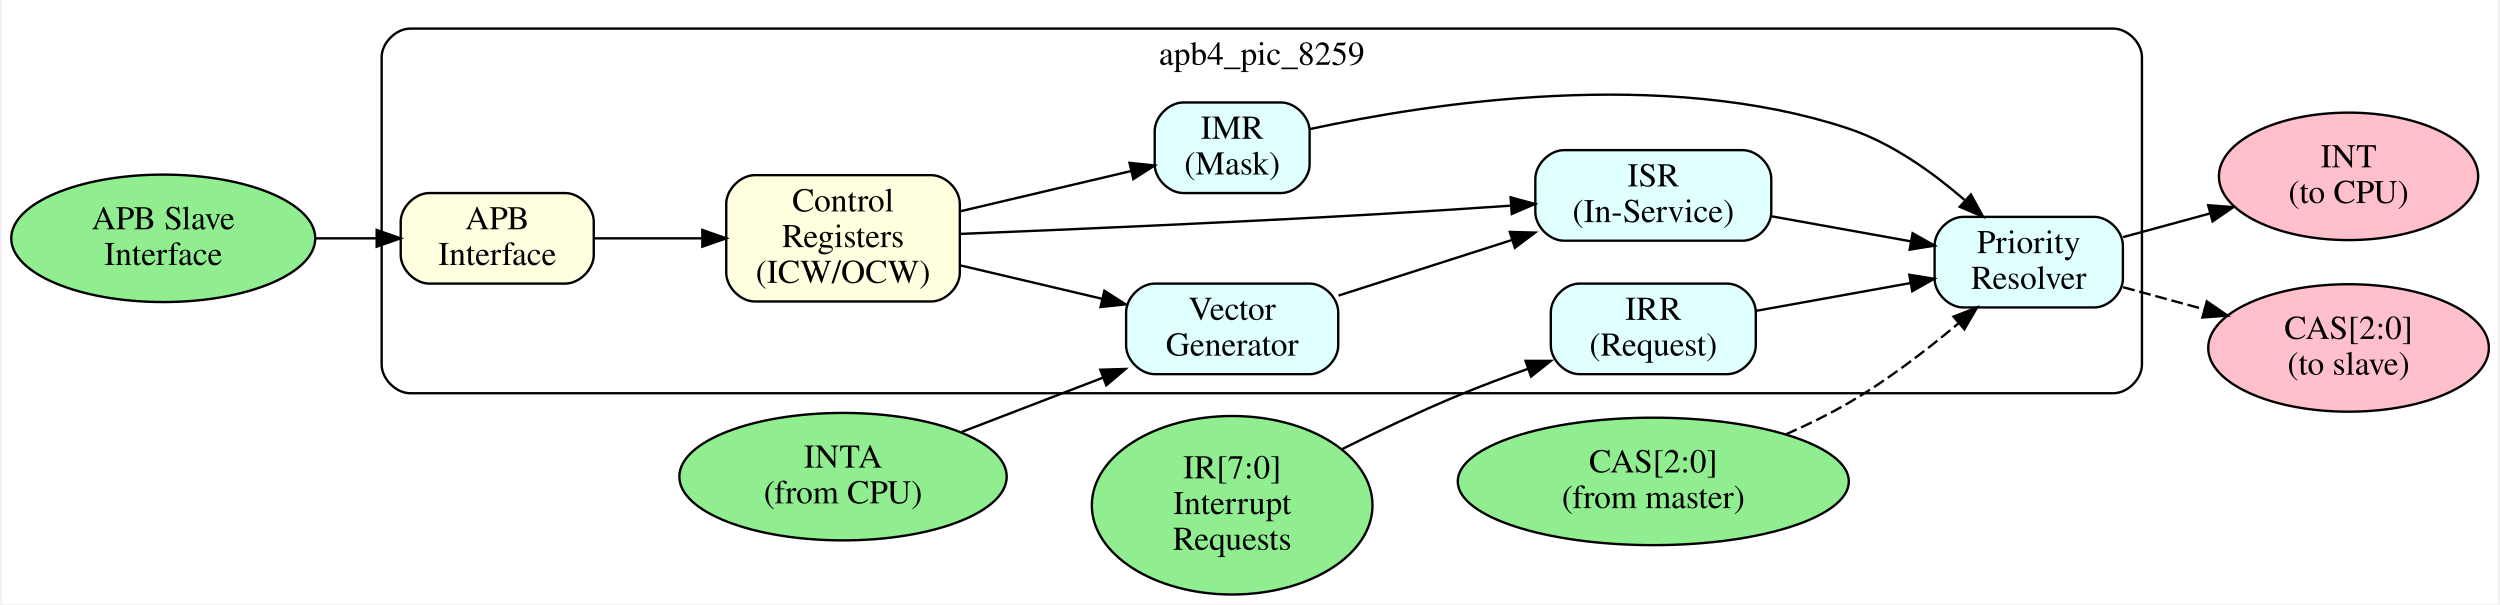
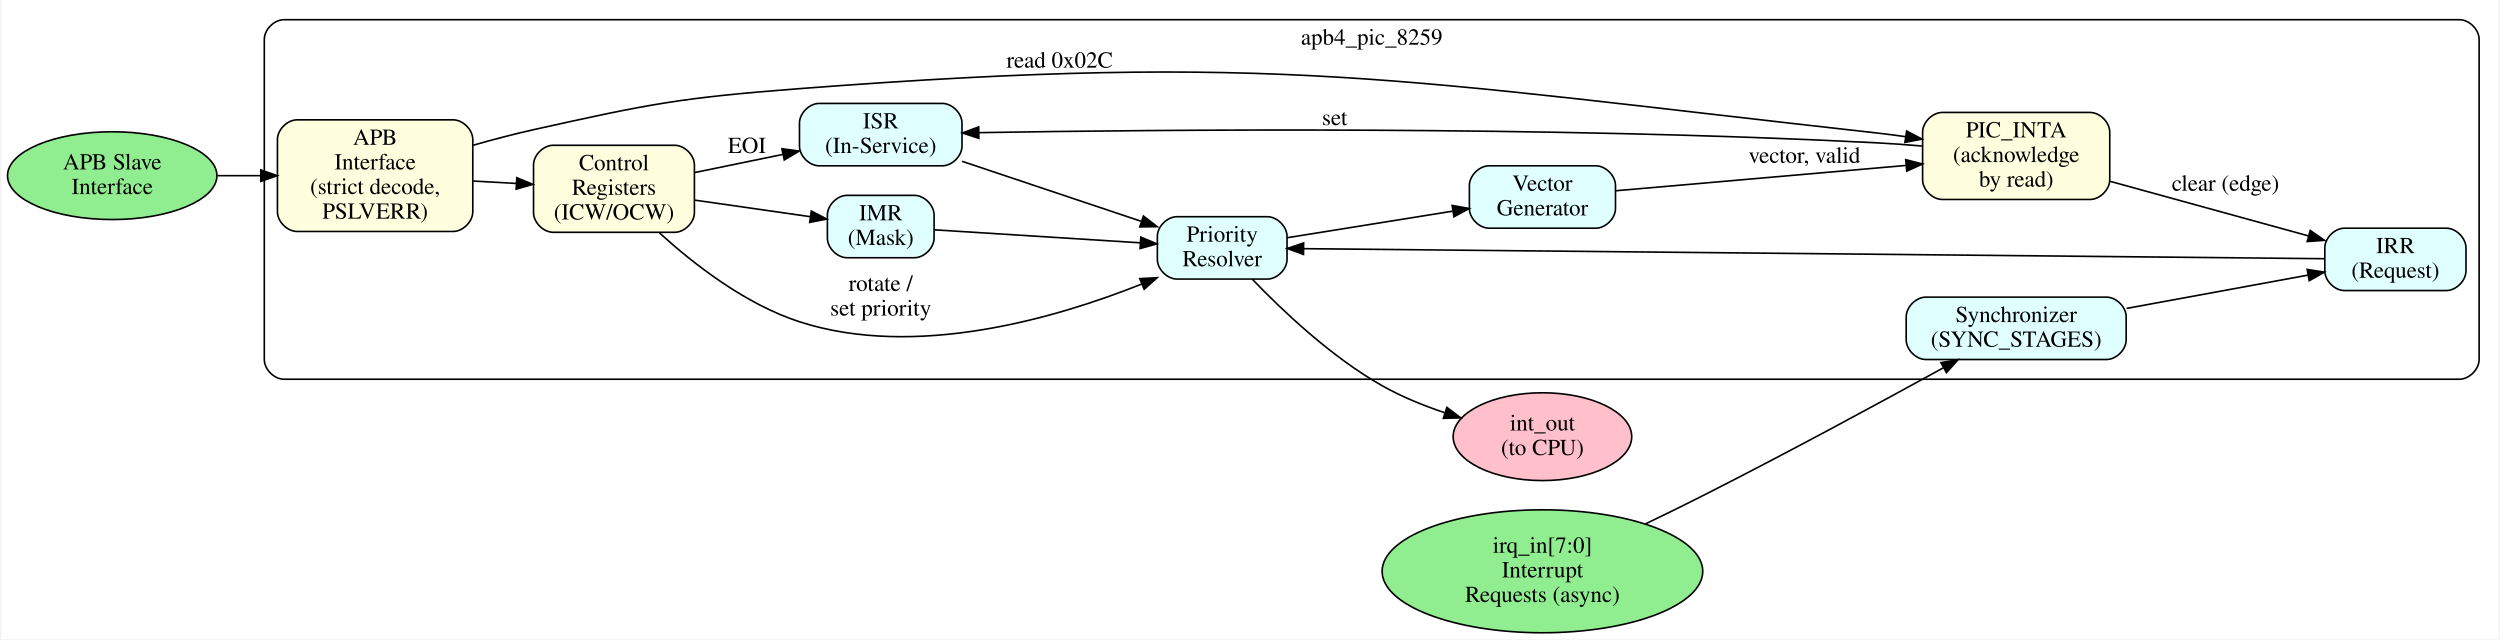
- <svg xmlns="http://www.w3.org/2000/svg" width="1047pt" height="253pt" viewBox="0.00 0.00 1047.27 253.48">
-   <g id="graph0" class="graph" transform="scale(1 1) rotate(0) translate(4 249.48)">
-     <polygon fill="white" stroke="transparent" points="-4,4 -4,-249.48 1043.27,-249.48 1043.27,4 -4,4" />
+ <svg xmlns="http://www.w3.org/2000/svg" width="1521pt" height="389pt" viewBox="0.00 0.00 1521.44 389.48">
+   <g id="graph0" class="graph" transform="scale(1 1) rotate(0) translate(4 385.48)">
+     <polygon fill="white" stroke="transparent" points="-4,4 -4,-385.48 1517.44,-385.48 1517.44,4 -4,4" />
    <g id="clust1" class="cluster">
-       <path fill="none" stroke="black" d="M167.28,-84.48C167.28,-84.48 881.89,-84.48 881.89,-84.48 887.89,-84.48 893.89,-90.48 893.89,-96.48 893.89,-96.48 893.89,-225.48 893.89,-225.48 893.89,-231.48 887.89,-237.48 881.89,-237.48 881.89,-237.48 167.28,-237.48 167.28,-237.48 161.28,-237.48 155.28,-231.48 155.28,-225.48 155.28,-225.48 155.28,-96.48 155.28,-96.48 155.28,-90.48 161.28,-84.48 167.28,-84.48" />
-       <text text-anchor="middle" x="524.58" y="-222.28" font-family="Times,serif" font-size="14.00">apb4_pic_8259</text>
+       <path fill="none" stroke="black" d="M168.28,-154.48C168.28,-154.48 1493.44,-154.48 1493.44,-154.48 1499.44,-154.48 1505.44,-160.48 1505.44,-166.48 1505.44,-166.48 1505.44,-361.48 1505.44,-361.48 1505.44,-367.48 1499.44,-373.48 1493.44,-373.48 1493.44,-373.48 168.28,-373.48 168.28,-373.48 162.28,-373.48 156.28,-367.48 156.28,-361.48 156.28,-361.48 156.28,-166.48 156.28,-166.48 156.28,-160.48 162.28,-154.48 168.28,-154.48" />
+       <text text-anchor="middle" x="830.86" y="-358.28" font-family="Times,serif" font-size="14.00">apb4_pic_8259</text>
    </g>
    <g id="node1" class="node">
-       <ellipse fill="lightgreen" stroke="black" cx="63.64" cy="-149.48" rx="63.78" ry="26.74" />
-       <text text-anchor="middle" x="63.64" y="-153.28" font-family="Times,serif" font-size="14.00">APB Slave</text>
-       <text text-anchor="middle" x="63.64" y="-138.28" font-family="Times,serif" font-size="14.00">Interface</text>
+       <ellipse fill="lightgreen" stroke="black" cx="63.64" cy="-278.48" rx="63.78" ry="26.74" />
+       <text text-anchor="middle" x="63.64" y="-282.28" font-family="Times,serif" font-size="14.00">APB Slave</text>
+       <text text-anchor="middle" x="63.64" y="-267.28" font-family="Times,serif" font-size="14.00">Interface</text>
+     </g>
+     <g id="node3" class="node">
+       <path fill="lightyellow" stroke="black" d="M271.28,-312.48C271.28,-312.48 176.28,-312.48 176.28,-312.48 170.28,-312.48 164.28,-306.48 164.28,-300.48 164.28,-300.48 164.28,-256.48 164.28,-256.48 164.28,-250.48 170.28,-244.48 176.28,-244.48 176.28,-244.48 271.28,-244.48 271.28,-244.48 277.28,-244.48 283.28,-250.48 283.28,-256.48 283.28,-256.48 283.28,-300.48 283.28,-300.48 283.28,-306.48 277.28,-312.48 271.28,-312.48" />
+       <text text-anchor="middle" x="223.78" y="-297.28" font-family="Times,serif" font-size="14.00">APB</text>
+       <text text-anchor="middle" x="223.78" y="-282.28" font-family="Times,serif" font-size="14.00">Interface</text>
+       <text text-anchor="middle" x="223.78" y="-267.28" font-family="Times,serif" font-size="14.00">(strict decode,</text>
+       <text text-anchor="middle" x="223.78" y="-252.28" font-family="Times,serif" font-size="14.00">PSLVERR)</text>
+     </g>
+     <g id="edge1" class="edge">
+       <path fill="none" stroke="black" d="M127.59,-278.48C136.26,-278.48 145.2,-278.48 153.96,-278.48" />
+       <polygon fill="black" stroke="black" points="154.15,-281.98 164.15,-278.48 154.15,-274.98 154.15,-281.98" />
+     </g>
+     <g id="node2" class="node">
+       <ellipse fill="lightgreen" stroke="black" cx="934.86" cy="-37.48" rx="97.66" ry="37.45" />
+       <text text-anchor="middle" x="934.86" y="-48.78" font-family="Times,serif" font-size="14.00">irq_in[7:0]</text>
+       <text text-anchor="middle" x="934.86" y="-33.78" font-family="Times,serif" font-size="14.00">Interrupt</text>
+       <text text-anchor="middle" x="934.86" y="-18.78" font-family="Times,serif" font-size="14.00">Requests (async)</text>
+     </g>
+     <g id="node6" class="node">
+       <path fill="lightcyan" stroke="black" d="M1278.44,-204.48C1278.44,-204.48 1168.44,-204.48 1168.44,-204.48 1162.44,-204.48 1156.44,-198.48 1156.44,-192.48 1156.44,-192.48 1156.44,-178.48 1156.44,-178.48 1156.44,-172.48 1162.44,-166.48 1168.44,-166.48 1168.44,-166.48 1278.44,-166.48 1278.44,-166.48 1284.44,-166.48 1290.44,-172.48 1290.44,-178.48 1290.44,-178.48 1290.44,-192.48 1290.44,-192.48 1290.44,-198.48 1284.44,-204.48 1278.44,-204.48" />
+       <text text-anchor="middle" x="1223.44" y="-189.28" font-family="Times,serif" font-size="14.00">Synchronizer</text>
+       <text text-anchor="middle" x="1223.44" y="-174.28" font-family="Times,serif" font-size="14.00">(SYNC_STAGES)</text>
+     </g>
+     <g id="edge4" class="edge">
+       <path fill="none" stroke="black" d="M997.65,-66.36C1009.25,-71.94 1021.26,-77.81 1032.44,-83.48 1083.31,-109.23 1140.9,-140.44 1179.2,-161.5" />
+       <polygon fill="black" stroke="black" points="1177.59,-164.6 1188.03,-166.36 1180.96,-158.47 1177.59,-164.6" />
    </g>
    <g id="node4" class="node">
-       <path fill="lightyellow" stroke="black" d="M232.28,-168.48C232.28,-168.48 175.28,-168.48 175.28,-168.48 169.28,-168.48 163.28,-162.48 163.28,-156.48 163.28,-156.48 163.28,-142.48 163.28,-142.48 163.28,-136.48 169.28,-130.48 175.28,-130.48 175.28,-130.48 232.28,-130.48 232.28,-130.48 238.28,-130.48 244.28,-136.48 244.28,-142.48 244.28,-142.48 244.28,-156.48 244.28,-156.48 244.28,-162.48 238.28,-168.48 232.28,-168.48" />
-       <text text-anchor="middle" x="203.78" y="-153.28" font-family="Times,serif" font-size="14.00">APB</text>
-       <text text-anchor="middle" x="203.78" y="-138.28" font-family="Times,serif" font-size="14.00">Interface</text>
+       <path fill="lightyellow" stroke="black" d="M406.28,-296.98C406.28,-296.98 332.28,-296.98 332.28,-296.98 326.28,-296.98 320.28,-290.98 320.28,-284.98 320.28,-284.98 320.28,-255.98 320.28,-255.98 320.28,-249.98 326.28,-243.98 332.28,-243.98 332.28,-243.98 406.28,-243.98 406.28,-243.98 412.28,-243.98 418.28,-249.98 418.28,-255.98 418.28,-255.98 418.28,-284.98 418.28,-284.98 418.28,-290.98 412.28,-296.98 406.28,-296.98" />
+       <text text-anchor="middle" x="369.28" y="-281.78" font-family="Times,serif" font-size="14.00">Control</text>
+       <text text-anchor="middle" x="369.28" y="-266.78" font-family="Times,serif" font-size="14.00">Registers</text>
+       <text text-anchor="middle" x="369.28" y="-251.78" font-family="Times,serif" font-size="14.00">(ICW/OCW)</text>
    </g>
-     <g id="edge1" class="edge">
-       <path fill="none" stroke="black" d="M127.65,-149.48C136.15,-149.48 144.78,-149.48 153.01,-149.48" />
-       <polygon fill="black" stroke="black" points="153.19,-152.98 163.19,-149.48 153.19,-145.98 153.19,-152.98" />
+     <g id="edge2" class="edge">
+       <path fill="none" stroke="black" d="M283.56,-275.2C292.24,-274.72 301.18,-274.22 309.85,-273.73" />
+       <polygon fill="black" stroke="black" points="310.09,-277.23 319.87,-273.18 309.7,-270.24 310.09,-277.23" />
    </g>
-     <g id="node2" class="node">
-       <ellipse fill="lightgreen" stroke="black" cx="512.15" cy="-37.48" rx="58.88" ry="37.45" />
-       <text text-anchor="middle" x="512.15" y="-48.78" font-family="Times,serif" font-size="14.00">IR[7:0]</text>
-       <text text-anchor="middle" x="512.15" y="-33.78" font-family="Times,serif" font-size="14.00">Interrupt</text>
-       <text text-anchor="middle" x="512.15" y="-18.78" font-family="Times,serif" font-size="14.00">Requests</text>
-     </g>
-     <g id="node6" class="node">
-       <path fill="lightcyan" stroke="black" d="M719.86,-130.48C719.86,-130.48 657.86,-130.48 657.86,-130.48 651.86,-130.48 645.86,-124.48 645.86,-118.48 645.86,-118.48 645.86,-104.48 645.86,-104.48 645.86,-98.48 651.86,-92.48 657.86,-92.48 657.86,-92.48 719.86,-92.48 719.86,-92.48 725.86,-92.48 731.86,-98.48 731.86,-104.48 731.86,-104.48 731.86,-118.48 731.86,-118.48 731.86,-124.48 725.86,-130.48 719.86,-130.48" />
-       <text text-anchor="middle" x="688.86" y="-115.28" font-family="Times,serif" font-size="14.00">IRR</text>
-       <text text-anchor="middle" x="688.86" y="-100.28" font-family="Times,serif" font-size="14.00">(Request)</text>
+     <g id="node5" class="node">
+       <path fill="lightyellow" stroke="black" d="M1268.44,-316.98C1268.44,-316.98 1178.44,-316.98 1178.44,-316.98 1172.44,-316.98 1166.44,-310.98 1166.44,-304.98 1166.44,-304.98 1166.44,-275.98 1166.44,-275.98 1166.44,-269.98 1172.44,-263.98 1178.44,-263.98 1178.44,-263.98 1268.44,-263.98 1268.44,-263.98 1274.44,-263.98 1280.44,-269.98 1280.44,-275.98 1280.44,-275.98 1280.44,-304.98 1280.44,-304.98 1280.44,-310.98 1274.44,-316.98 1268.44,-316.98" />
+       <text text-anchor="middle" x="1223.44" y="-301.78" font-family="Times,serif" font-size="14.00">PIC_INTA</text>
+       <text text-anchor="middle" x="1223.44" y="-286.78" font-family="Times,serif" font-size="14.00">(acknowledge</text>
+       <text text-anchor="middle" x="1223.44" y="-271.78" font-family="Times,serif" font-size="14.00">by read)</text>
    </g>
    <g id="edge3" class="edge">
-       <path fill="none" stroke="black" d="M558.37,-61.09C573.59,-68.65 590.78,-76.79 606.84,-83.48 616.21,-87.38 626.35,-91.19 636.17,-94.69" />
-       <polygon fill="black" stroke="black" points="635.26,-98.07 645.86,-98.06 637.57,-91.47 635.26,-98.07" />
+       <path fill="none" stroke="black" d="M283.3,-296.96C295.45,-300.42 308.22,-303.79 320.28,-306.48 391.39,-322.32 409.64,-325.9 482.28,-331.48 773.3,-353.8 848.35,-336.73 1138.44,-304.48 1144.18,-303.84 1150.13,-303.07 1156.08,-302.22" />
+       <polygon fill="black" stroke="black" points="1156.7,-305.67 1166.08,-300.74 1155.67,-298.75 1156.7,-305.67" />
+       <text text-anchor="middle" x="640.78" y="-344.28" font-family="Times,serif" font-size="14.00">read 0x02C</text>
    </g>
-     <g id="node3" class="node">
-       <ellipse fill="lightgreen" stroke="black" cx="688.86" cy="-47.48" rx="82.05" ry="26.74" />
-       <text text-anchor="middle" x="688.86" y="-51.28" font-family="Times,serif" font-size="14.00">CAS[2:0]</text>
-       <text text-anchor="middle" x="688.86" y="-36.28" font-family="Times,serif" font-size="14.00">(from master)</text>
+     <g id="node8" class="node">
+       <path fill="lightcyan" stroke="black" d="M569.28,-322.48C569.28,-322.48 494.28,-322.48 494.28,-322.48 488.28,-322.48 482.28,-316.48 482.28,-310.48 482.28,-310.48 482.28,-296.48 482.28,-296.48 482.28,-290.48 488.28,-284.48 494.28,-284.48 494.28,-284.48 569.28,-284.48 569.28,-284.48 575.28,-284.48 581.28,-290.48 581.28,-296.48 581.28,-296.48 581.28,-310.48 581.28,-310.48 581.28,-316.48 575.28,-322.48 569.28,-322.48" />
+       <text text-anchor="middle" x="531.78" y="-307.28" font-family="Times,serif" font-size="14.00">ISR</text>
+       <text text-anchor="middle" x="531.78" y="-292.28" font-family="Times,serif" font-size="14.00">(In-Service)</text>
+     </g>
+     <g id="edge10" class="edge">
+       <path fill="none" stroke="black" d="M418.43,-280.38C435.26,-283.84 454.34,-287.76 471.94,-291.38" />
+       <polygon fill="black" stroke="black" points="471.6,-294.88 482.1,-293.47 473.01,-288.03 471.6,-294.88" />
+       <text text-anchor="middle" x="450.28" y="-292.28" font-family="Times,serif" font-size="14.00">EOI</text>
    </g>
    <g id="node9" class="node">
-       <path fill="lightcyan" stroke="black" d="M873.89,-158.48C873.89,-158.48 818.89,-158.48 818.89,-158.48 812.89,-158.48 806.89,-152.48 806.89,-146.48 806.89,-146.48 806.89,-132.48 806.89,-132.48 806.89,-126.48 812.89,-120.48 818.89,-120.48 818.89,-120.48 873.89,-120.48 873.89,-120.48 879.89,-120.48 885.89,-126.48 885.89,-132.48 885.89,-132.48 885.89,-146.48 885.89,-146.48 885.89,-152.48 879.89,-158.48 873.89,-158.48" />
-       <text text-anchor="middle" x="846.39" y="-143.28" font-family="Times,serif" font-size="14.00">Priority</text>
-       <text text-anchor="middle" x="846.39" y="-128.28" font-family="Times,serif" font-size="14.00">Resolver</text>
+       <path fill="lightcyan" stroke="black" d="M552.28,-266.48C552.28,-266.48 511.28,-266.48 511.28,-266.48 505.28,-266.48 499.28,-260.48 499.28,-254.48 499.28,-254.48 499.28,-240.48 499.28,-240.48 499.28,-234.48 505.28,-228.48 511.28,-228.48 511.28,-228.48 552.28,-228.48 552.28,-228.48 558.28,-228.48 564.28,-234.48 564.28,-240.48 564.28,-240.48 564.28,-254.48 564.28,-254.48 564.28,-260.48 558.28,-266.48 552.28,-266.48" />
+       <text text-anchor="middle" x="531.78" y="-251.28" font-family="Times,serif" font-size="14.00">IMR</text>
+       <text text-anchor="middle" x="531.78" y="-236.28" font-family="Times,serif" font-size="14.00">(Mask)</text>
+     </g>
+     <g id="edge9" class="edge">
+       <path fill="none" stroke="black" d="M418.43,-263.58C440.81,-260.37 467.17,-256.59 488.74,-253.5" />
+       <polygon fill="black" stroke="black" points="489.5,-256.93 498.9,-252.05 488.5,-250 489.5,-256.93" />
+     </g>
+     <g id="node10" class="node">
+       <path fill="lightcyan" stroke="black" d="M767.28,-253.48C767.28,-253.48 712.28,-253.48 712.28,-253.48 706.28,-253.48 700.28,-247.48 700.28,-241.48 700.28,-241.48 700.28,-227.48 700.28,-227.48 700.28,-221.48 706.28,-215.48 712.28,-215.48 712.28,-215.48 767.28,-215.48 767.28,-215.48 773.28,-215.48 779.28,-221.48 779.28,-227.48 779.28,-227.48 779.28,-241.48 779.28,-241.48 779.28,-247.48 773.28,-253.48 767.28,-253.48" />
+       <text text-anchor="middle" x="739.78" y="-238.28" font-family="Times,serif" font-size="14.00">Priority</text>
+       <text text-anchor="middle" x="739.78" y="-223.28" font-family="Times,serif" font-size="14.00">Resolver</text>
+     </g>
+     <g id="edge11" class="edge">
+       <path fill="none" stroke="black" d="M396.96,-243.64C418.08,-224.42 449.4,-200.12 482.28,-189.48 552.94,-166.6 638.54,-191.62 690.8,-212.48" />
+       <polygon fill="black" stroke="black" points="689.58,-215.76 700.16,-216.31 692.24,-209.28 689.58,-215.76" />
+       <text text-anchor="middle" x="531.78" y="-208.28" font-family="Times,serif" font-size="14.00">rotate /</text>
+       <text text-anchor="middle" x="531.78" y="-193.28" font-family="Times,serif" font-size="14.00">set priority</text>
+     </g>
+     <g id="node7" class="node">
+       <path fill="lightcyan" stroke="black" d="M1485.44,-246.48C1485.44,-246.48 1423.44,-246.48 1423.44,-246.48 1417.44,-246.48 1411.44,-240.48 1411.44,-234.48 1411.44,-234.48 1411.44,-220.48 1411.44,-220.48 1411.44,-214.48 1417.44,-208.48 1423.44,-208.48 1423.44,-208.48 1485.44,-208.48 1485.44,-208.48 1491.44,-208.48 1497.44,-214.48 1497.44,-220.48 1497.44,-220.48 1497.44,-234.48 1497.44,-234.48 1497.44,-240.48 1491.44,-246.48 1485.44,-246.48" />
+       <text text-anchor="middle" x="1454.44" y="-231.28" font-family="Times,serif" font-size="14.00">IRR</text>
+       <text text-anchor="middle" x="1454.44" y="-216.28" font-family="Times,serif" font-size="14.00">(Request)</text>
+     </g>
+     <g id="edge16" class="edge">
+       <path fill="none" stroke="black" d="M1280.46,-275.07C1317.38,-264.91 1365.38,-251.7 1401.45,-241.78" />
+       <polygon fill="black" stroke="black" points="1402.57,-245.1 1411.28,-239.07 1400.71,-238.35 1402.57,-245.1" />
+       <text text-anchor="middle" x="1350.94" y="-269.28" font-family="Times,serif" font-size="14.00">clear (edge)</text>
+     </g>
+     <g id="edge15" class="edge">
+       <path fill="none" stroke="black" d="M1166.01,-296.53C1156.81,-297.32 1147.36,-298.02 1138.44,-298.48 938.03,-308.83 699.83,-306.52 591.56,-304.68" />
+       <polygon fill="black" stroke="black" points="591.56,-301.18 581.5,-304.5 591.43,-308.18 591.56,-301.18" />
+       <text text-anchor="middle" x="808.28" y="-309.28" font-family="Times,serif" font-size="14.00">set</text>
+     </g>
+     <g id="edge5" class="edge">
+       <path fill="none" stroke="black" d="M1290.68,-197.62C1325.87,-204.08 1368.51,-211.9 1401.32,-217.92" />
+       <polygon fill="black" stroke="black" points="1400.7,-221.36 1411.17,-219.72 1401.96,-214.48 1400.7,-221.36" />
+     </g>
+     <g id="edge6" class="edge">
+       <path fill="none" stroke="black" d="M1411.43,-227.89C1287.23,-229.11 922.17,-232.69 789.6,-234" />
+       <polygon fill="black" stroke="black" points="789.31,-230.5 779.35,-234.1 789.38,-237.5 789.31,-230.5" />
+     </g>
+     <g id="edge8" class="edge">
+       <path fill="none" stroke="black" d="M581.34,-287.21C614.22,-276.2 657.48,-261.71 690.34,-250.7" />
+       <polygon fill="black" stroke="black" points="691.8,-253.9 700.17,-247.41 689.58,-247.26 691.8,-253.9" />
+     </g>
+     <g id="edge7" class="edge">
+       <path fill="none" stroke="black" d="M564.52,-245.47C597.98,-243.36 651.13,-240.01 689.94,-237.56" />
+       <polygon fill="black" stroke="black" points="690.21,-241.05 699.97,-236.93 689.77,-234.06 690.21,-241.05" />
+     </g>
+     <g id="node11" class="node">
+       <path fill="lightcyan" stroke="black" d="M967.36,-284.48C967.36,-284.48 902.36,-284.48 902.36,-284.48 896.36,-284.48 890.36,-278.48 890.36,-272.48 890.36,-272.48 890.36,-258.48 890.36,-258.48 890.36,-252.48 896.36,-246.48 902.36,-246.48 902.36,-246.48 967.36,-246.48 967.36,-246.48 973.36,-246.48 979.36,-252.48 979.36,-258.48 979.36,-258.48 979.36,-272.48 979.36,-272.48 979.36,-278.48 973.36,-284.48 967.36,-284.48" />
+       <text text-anchor="middle" x="934.86" y="-269.28" font-family="Times,serif" font-size="14.00">Vector</text>
+       <text text-anchor="middle" x="934.86" y="-254.28" font-family="Times,serif" font-size="14.00">Generator</text>
    </g>
    <g id="edge13" class="edge">
-       <path fill="none" stroke="black" stroke-dasharray="5,2" d="M744.49,-67.24C753.52,-71.21 762.62,-75.65 770.89,-80.48 787.05,-89.91 803.52,-102.57 816.85,-113.75" />
-       <polygon fill="black" stroke="black" points="814.84,-116.63 824.71,-120.47 819.39,-111.31 814.84,-116.63" />
+       <path fill="none" stroke="black" d="M779.39,-240.68C808.29,-245.32 848.17,-251.72 880.17,-256.86" />
+       <polygon fill="black" stroke="black" points="879.84,-260.35 890.26,-258.48 880.95,-253.44 879.84,-260.35" />
    </g>
-     <g id="node5" class="node">
-       <path fill="lightyellow" stroke="black" d="M385.87,-175.98C385.87,-175.98 311.87,-175.98 311.87,-175.98 305.87,-175.98 299.87,-169.98 299.87,-163.98 299.87,-163.98 299.87,-134.98 299.87,-134.98 299.87,-128.98 305.87,-122.98 311.87,-122.98 311.87,-122.98 385.87,-122.98 385.87,-122.98 391.87,-122.98 397.87,-128.98 397.87,-134.98 397.87,-134.98 397.87,-163.98 397.87,-163.98 397.87,-169.98 391.87,-175.98 385.87,-175.98" />
-       <text text-anchor="middle" x="348.87" y="-160.78" font-family="Times,serif" font-size="14.00">Control</text>
-       <text text-anchor="middle" x="348.87" y="-145.78" font-family="Times,serif" font-size="14.00">Registers</text>
-       <text text-anchor="middle" x="348.87" y="-130.78" font-family="Times,serif" font-size="14.00">(ICW/OCW)</text>
-     </g>
-     <g id="edge2" class="edge">
-       <path fill="none" stroke="black" d="M244.64,-149.48C258.55,-149.48 274.46,-149.48 289.55,-149.48" />
-       <polygon fill="black" stroke="black" points="289.84,-152.98 299.84,-149.48 289.84,-145.98 289.84,-152.98" />
-     </g>
-     <g id="node7" class="node">
-       <path fill="lightcyan" stroke="black" d="M726.36,-186.48C726.36,-186.48 651.36,-186.48 651.36,-186.48 645.36,-186.48 639.36,-180.48 639.36,-174.48 639.36,-174.48 639.36,-160.48 639.36,-160.48 639.36,-154.48 645.36,-148.48 651.36,-148.48 651.36,-148.48 726.36,-148.48 726.36,-148.48 732.36,-148.48 738.36,-154.48 738.36,-160.48 738.36,-160.48 738.36,-174.48 738.36,-174.48 738.36,-180.48 732.36,-186.48 726.36,-186.48" />
-       <text text-anchor="middle" x="688.86" y="-171.28" font-family="Times,serif" font-size="14.00">ISR</text>
-       <text text-anchor="middle" x="688.86" y="-156.28" font-family="Times,serif" font-size="14.00">(In-Service)</text>
-     </g>
-     <g id="edge8" class="edge">
-       <path fill="none" stroke="black" d="M398.16,-151.34C442.94,-153.15 511.41,-156.1 570.84,-159.48 589.79,-160.55 610.46,-161.91 629.09,-163.19" />
-       <polygon fill="black" stroke="black" points="628.98,-166.69 639.2,-163.9 629.46,-159.71 628.98,-166.69" />
-     </g>
-     <g id="node8" class="node">
-       <path fill="lightcyan" stroke="black" d="M532.65,-206.48C532.65,-206.48 491.65,-206.48 491.65,-206.48 485.65,-206.48 479.65,-200.48 479.65,-194.48 479.65,-194.48 479.65,-180.48 479.65,-180.48 479.65,-174.48 485.65,-168.48 491.65,-168.48 491.65,-168.48 532.65,-168.48 532.65,-168.48 538.65,-168.48 544.65,-174.48 544.65,-180.48 544.65,-180.48 544.65,-194.48 544.65,-194.48 544.65,-200.48 538.65,-206.48 532.65,-206.48" />
-       <text text-anchor="middle" x="512.15" y="-191.28" font-family="Times,serif" font-size="14.00">IMR</text>
-       <text text-anchor="middle" x="512.15" y="-176.28" font-family="Times,serif" font-size="14.00">(Mask)</text>
-     </g>
-     <g id="edge7" class="edge">
-       <path fill="none" stroke="black" d="M398.26,-160.88C421.01,-166.24 447.85,-172.56 469.66,-177.7" />
-       <polygon fill="black" stroke="black" points="469.07,-181.16 479.6,-180.04 470.67,-174.34 469.07,-181.16" />
-     </g>
-     <g id="node10" class="node">
-       <path fill="lightcyan" stroke="black" d="M544.65,-130.48C544.65,-130.48 479.65,-130.48 479.65,-130.48 473.65,-130.48 467.65,-124.48 467.65,-118.48 467.65,-118.48 467.65,-104.48 467.65,-104.48 467.65,-98.48 473.65,-92.48 479.65,-92.48 479.65,-92.48 544.65,-92.48 544.65,-92.48 550.65,-92.48 556.65,-98.48 556.65,-104.48 556.65,-104.48 556.65,-118.48 556.65,-118.48 556.65,-124.48 550.65,-130.48 544.65,-130.48" />
-       <text text-anchor="middle" x="512.15" y="-115.28" font-family="Times,serif" font-size="14.00">Vector</text>
-       <text text-anchor="middle" x="512.15" y="-100.28" font-family="Times,serif" font-size="14.00">Generator</text>
+     <g id="node12" class="node">
+       <ellipse fill="pink" stroke="black" cx="934.86" cy="-119.48" rx="54.39" ry="26.74" />
+       <text text-anchor="middle" x="934.86" y="-123.28" font-family="Times,serif" font-size="14.00">int_out</text>
+       <text text-anchor="middle" x="934.86" y="-108.28" font-family="Times,serif" font-size="14.00">(to CPU)</text>
    </g>
    <g id="edge12" class="edge">
-       <path fill="none" stroke="black" d="M398.26,-138.08C416.98,-133.66 438.49,-128.6 457.67,-124.08" />
-       <polygon fill="black" stroke="black" points="458.53,-127.47 467.46,-121.77 456.93,-120.66 458.53,-127.47" />
-     </g>
-     <g id="edge4" class="edge">
-       <path fill="none" stroke="black" d="M731.95,-119.05C751.97,-122.66 776.02,-126.99 796.82,-130.73" />
-       <polygon fill="black" stroke="black" points="796.27,-134.19 806.73,-132.52 797.51,-127.3 796.27,-134.19" />
-     </g>
-     <g id="edge6" class="edge">
-       <path fill="none" stroke="black" d="M738.64,-158.69C757.21,-155.35 778.35,-151.55 796.89,-148.21" />
-       <polygon fill="black" stroke="black" points="797.66,-151.62 806.89,-146.41 796.42,-144.74 797.66,-151.62" />
-     </g>
-     <g id="edge5" class="edge">
-       <path fill="none" stroke="black" d="M544.71,-195.3C594.33,-206.1 692.97,-221.5 770.89,-195.48 788.93,-189.45 806.12,-177.14 819.43,-165.6" />
-       <polygon fill="black" stroke="black" points="822.13,-167.88 827.19,-158.57 817.43,-162.69 822.13,-167.88" />
-     </g>
-     <g id="node11" class="node">
-       <ellipse fill="pink" stroke="black" cx="980.58" cy="-175.48" rx="54.39" ry="26.74" />
-       <text text-anchor="middle" x="980.58" y="-179.28" font-family="Times,serif" font-size="14.00">INT</text>
-       <text text-anchor="middle" x="980.58" y="-164.28" font-family="Times,serif" font-size="14.00">(to CPU)</text>
-     </g>
-     <g id="edge9" class="edge">
-       <path fill="none" stroke="black" d="M885.98,-149.99C897.4,-153.1 910.16,-156.57 922.49,-159.93" />
-       <polygon fill="black" stroke="black" points="921.69,-163.34 932.26,-162.59 923.53,-156.59 921.69,-163.34" />
-     </g>
-     <g id="node12" class="node">
-       <ellipse fill="pink" stroke="black" cx="980.58" cy="-103.48" rx="58.88" ry="26.74" />
-       <text text-anchor="middle" x="980.58" y="-107.28" font-family="Times,serif" font-size="14.00">CAS[2:0]</text>
-       <text text-anchor="middle" x="980.58" y="-92.28" font-family="Times,serif" font-size="14.00">(to slave)</text>
+       <path fill="none" stroke="black" d="M758.25,-215.26C776.37,-196.38 806.32,-167.93 837.28,-150.48 849.01,-143.86 862.36,-138.43 875.31,-134.07" />
+       <polygon fill="black" stroke="black" points="876.64,-137.32 885.09,-130.94 874.5,-130.65 876.64,-137.32" />
    </g>
    <g id="edge14" class="edge">
-       <path fill="none" stroke="black" stroke-dasharray="5,2" d="M885.98,-128.97C896.69,-126.05 908.58,-122.81 920.2,-119.65" />
-       <polygon fill="black" stroke="black" points="921.12,-123.02 929.85,-117.02 919.28,-116.27 921.12,-123.02" />
-     </g>
-     <g id="edge11" class="edge">
-       <path fill="none" stroke="black" d="M556.78,-125.46C578.82,-132.52 605.84,-141.19 629.62,-148.81" />
-       <polygon fill="black" stroke="black" points="628.65,-152.17 639.25,-151.89 630.79,-145.51 628.65,-152.17" />
-     </g>
-     <g id="node13" class="node">
-       <ellipse fill="lightgreen" stroke="black" cx="348.87" cy="-49.48" rx="68.68" ry="26.74" />
-       <text text-anchor="middle" x="348.87" y="-53.28" font-family="Times,serif" font-size="14.00">INTA</text>
-       <text text-anchor="middle" x="348.87" y="-38.28" font-family="Times,serif" font-size="14.00">(from CPU)</text>
-     </g>
-     <g id="edge10" class="edge">
-       <path fill="none" stroke="black" d="M398.7,-68.25C417.41,-75.44 438.85,-83.69 457.96,-91.03" />
-       <polygon fill="black" stroke="black" points="456.83,-94.35 467.42,-94.67 459.34,-87.81 456.83,-94.35" />
+       <path fill="none" stroke="black" d="M979.39,-269.27C1026.38,-273.37 1101.81,-279.95 1156.18,-284.7" />
+       <polygon fill="black" stroke="black" points="1156.15,-288.21 1166.42,-285.59 1156.76,-281.23 1156.15,-288.21" />
+       <text text-anchor="middle" x="1094.44" y="-286.28" font-family="Times,serif" font-size="14.00">vector, valid</text>
    </g>
  </g>
</svg>
